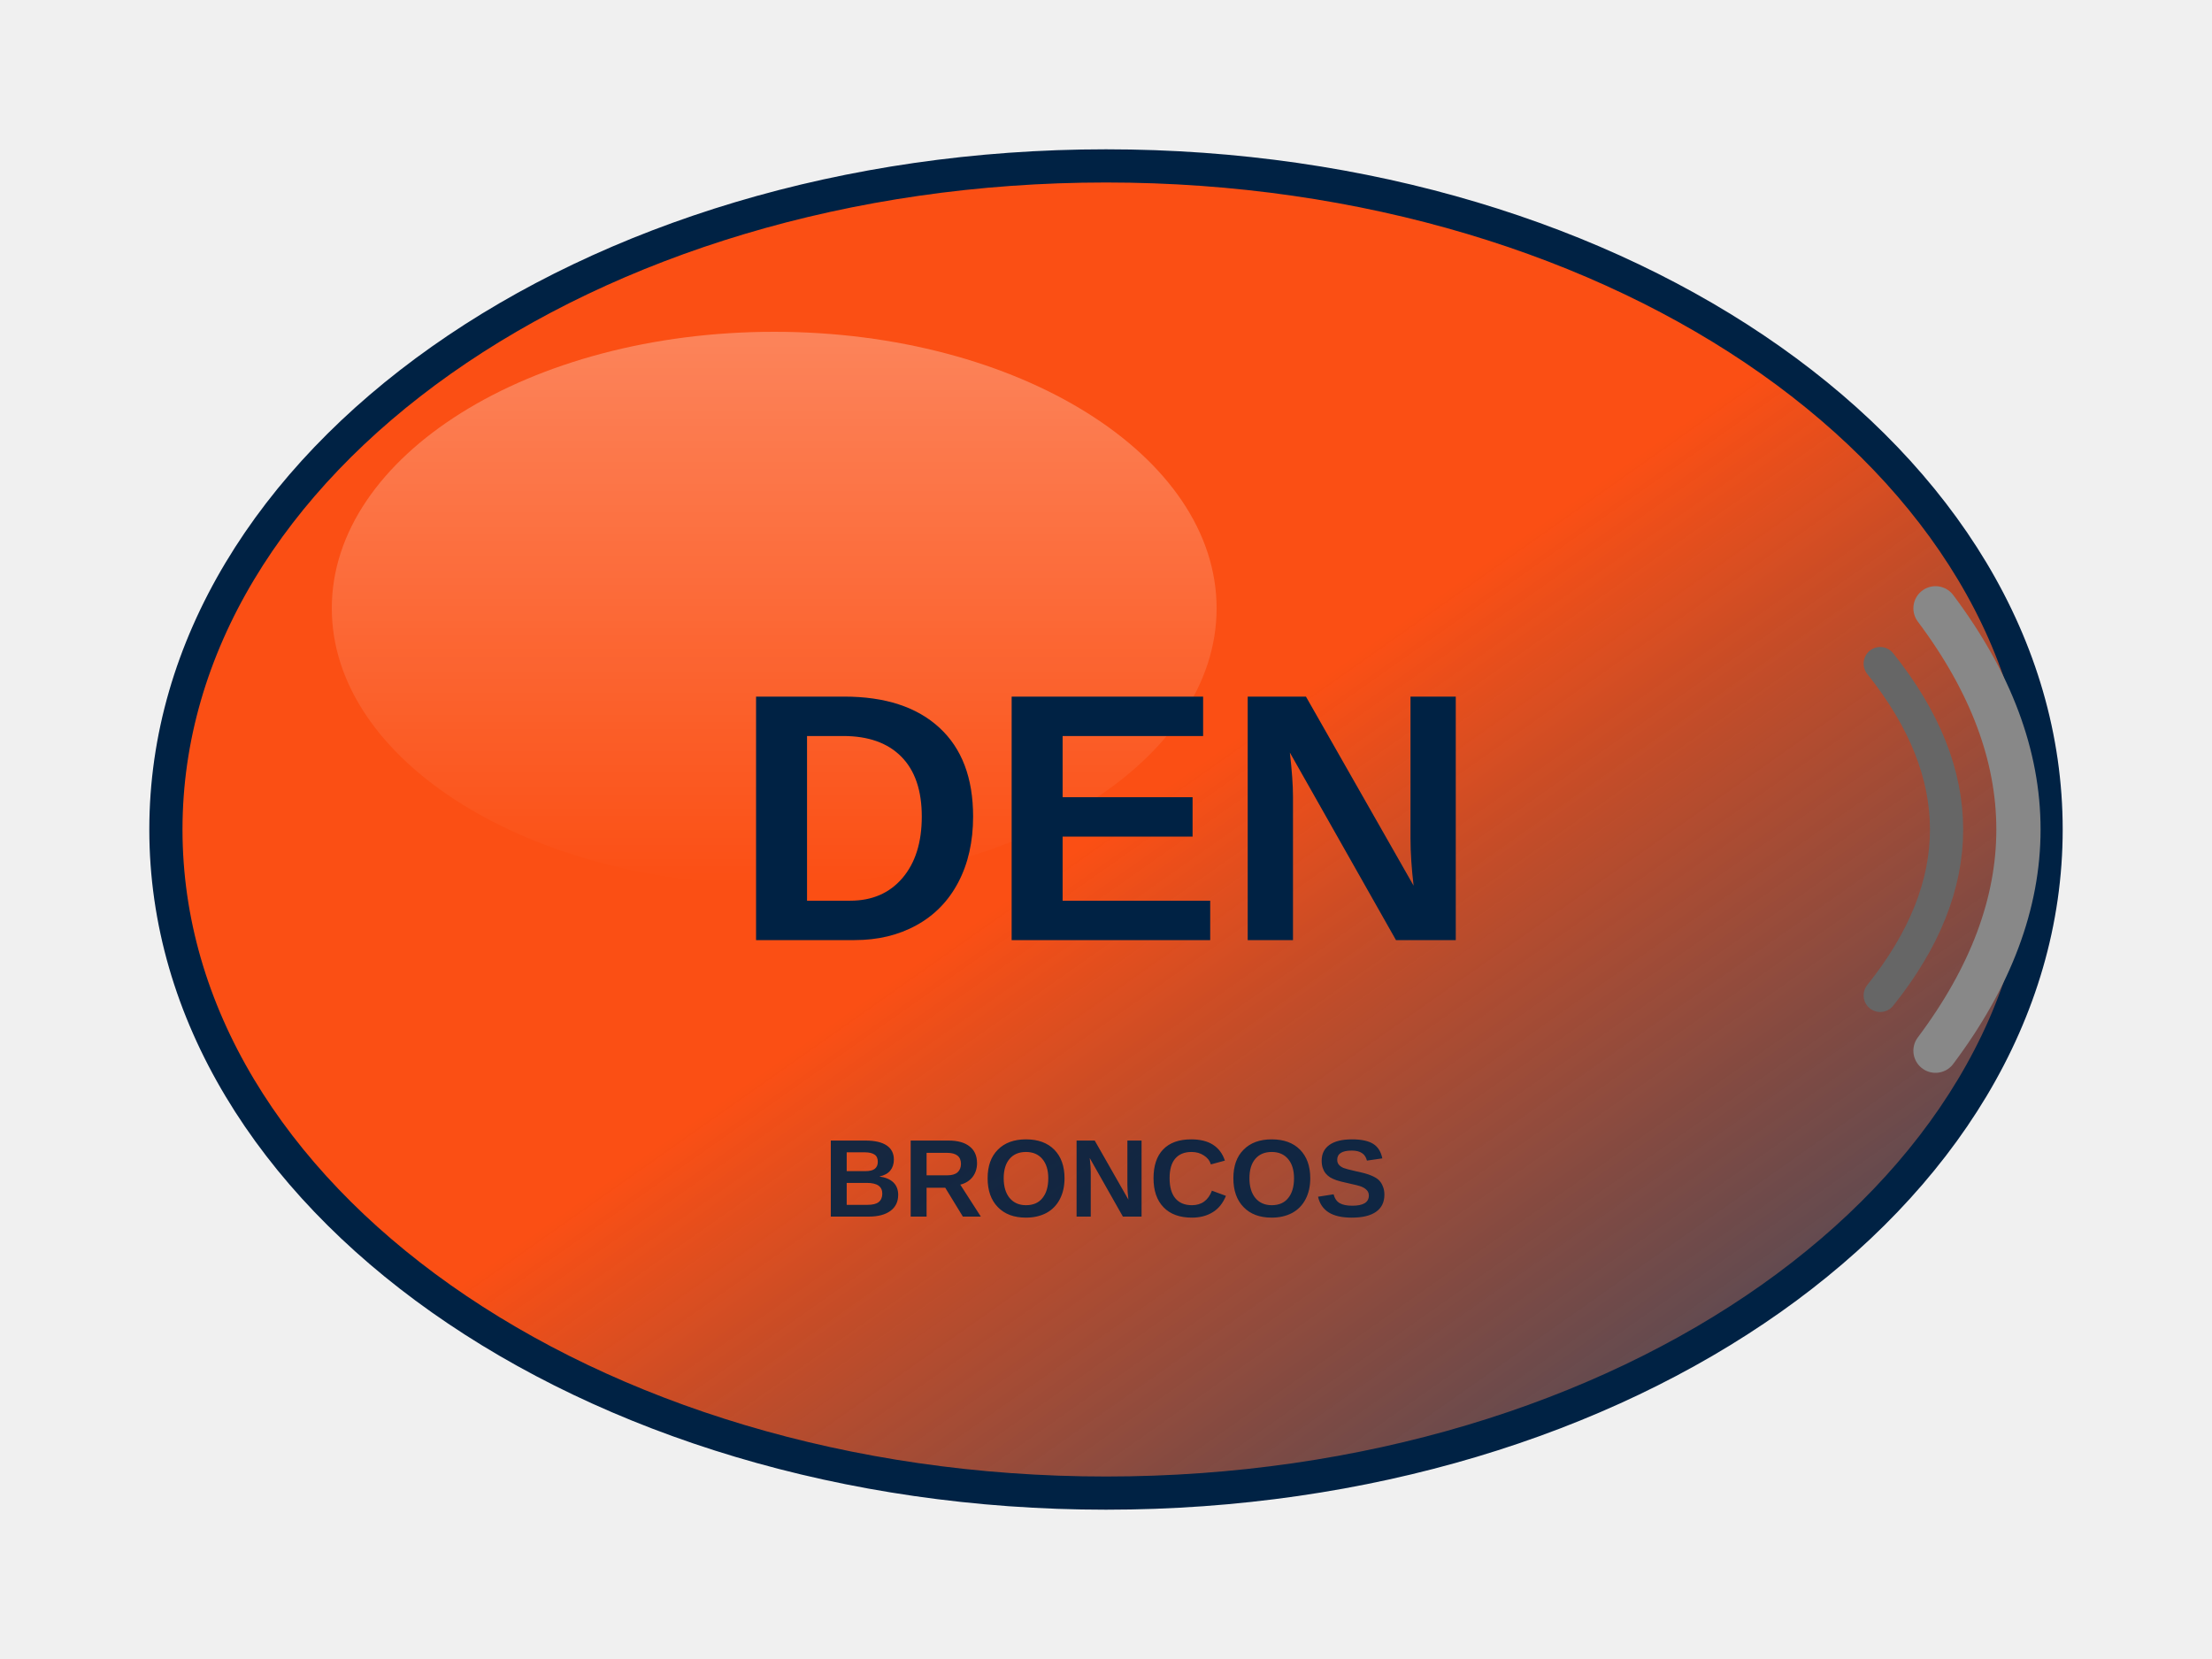
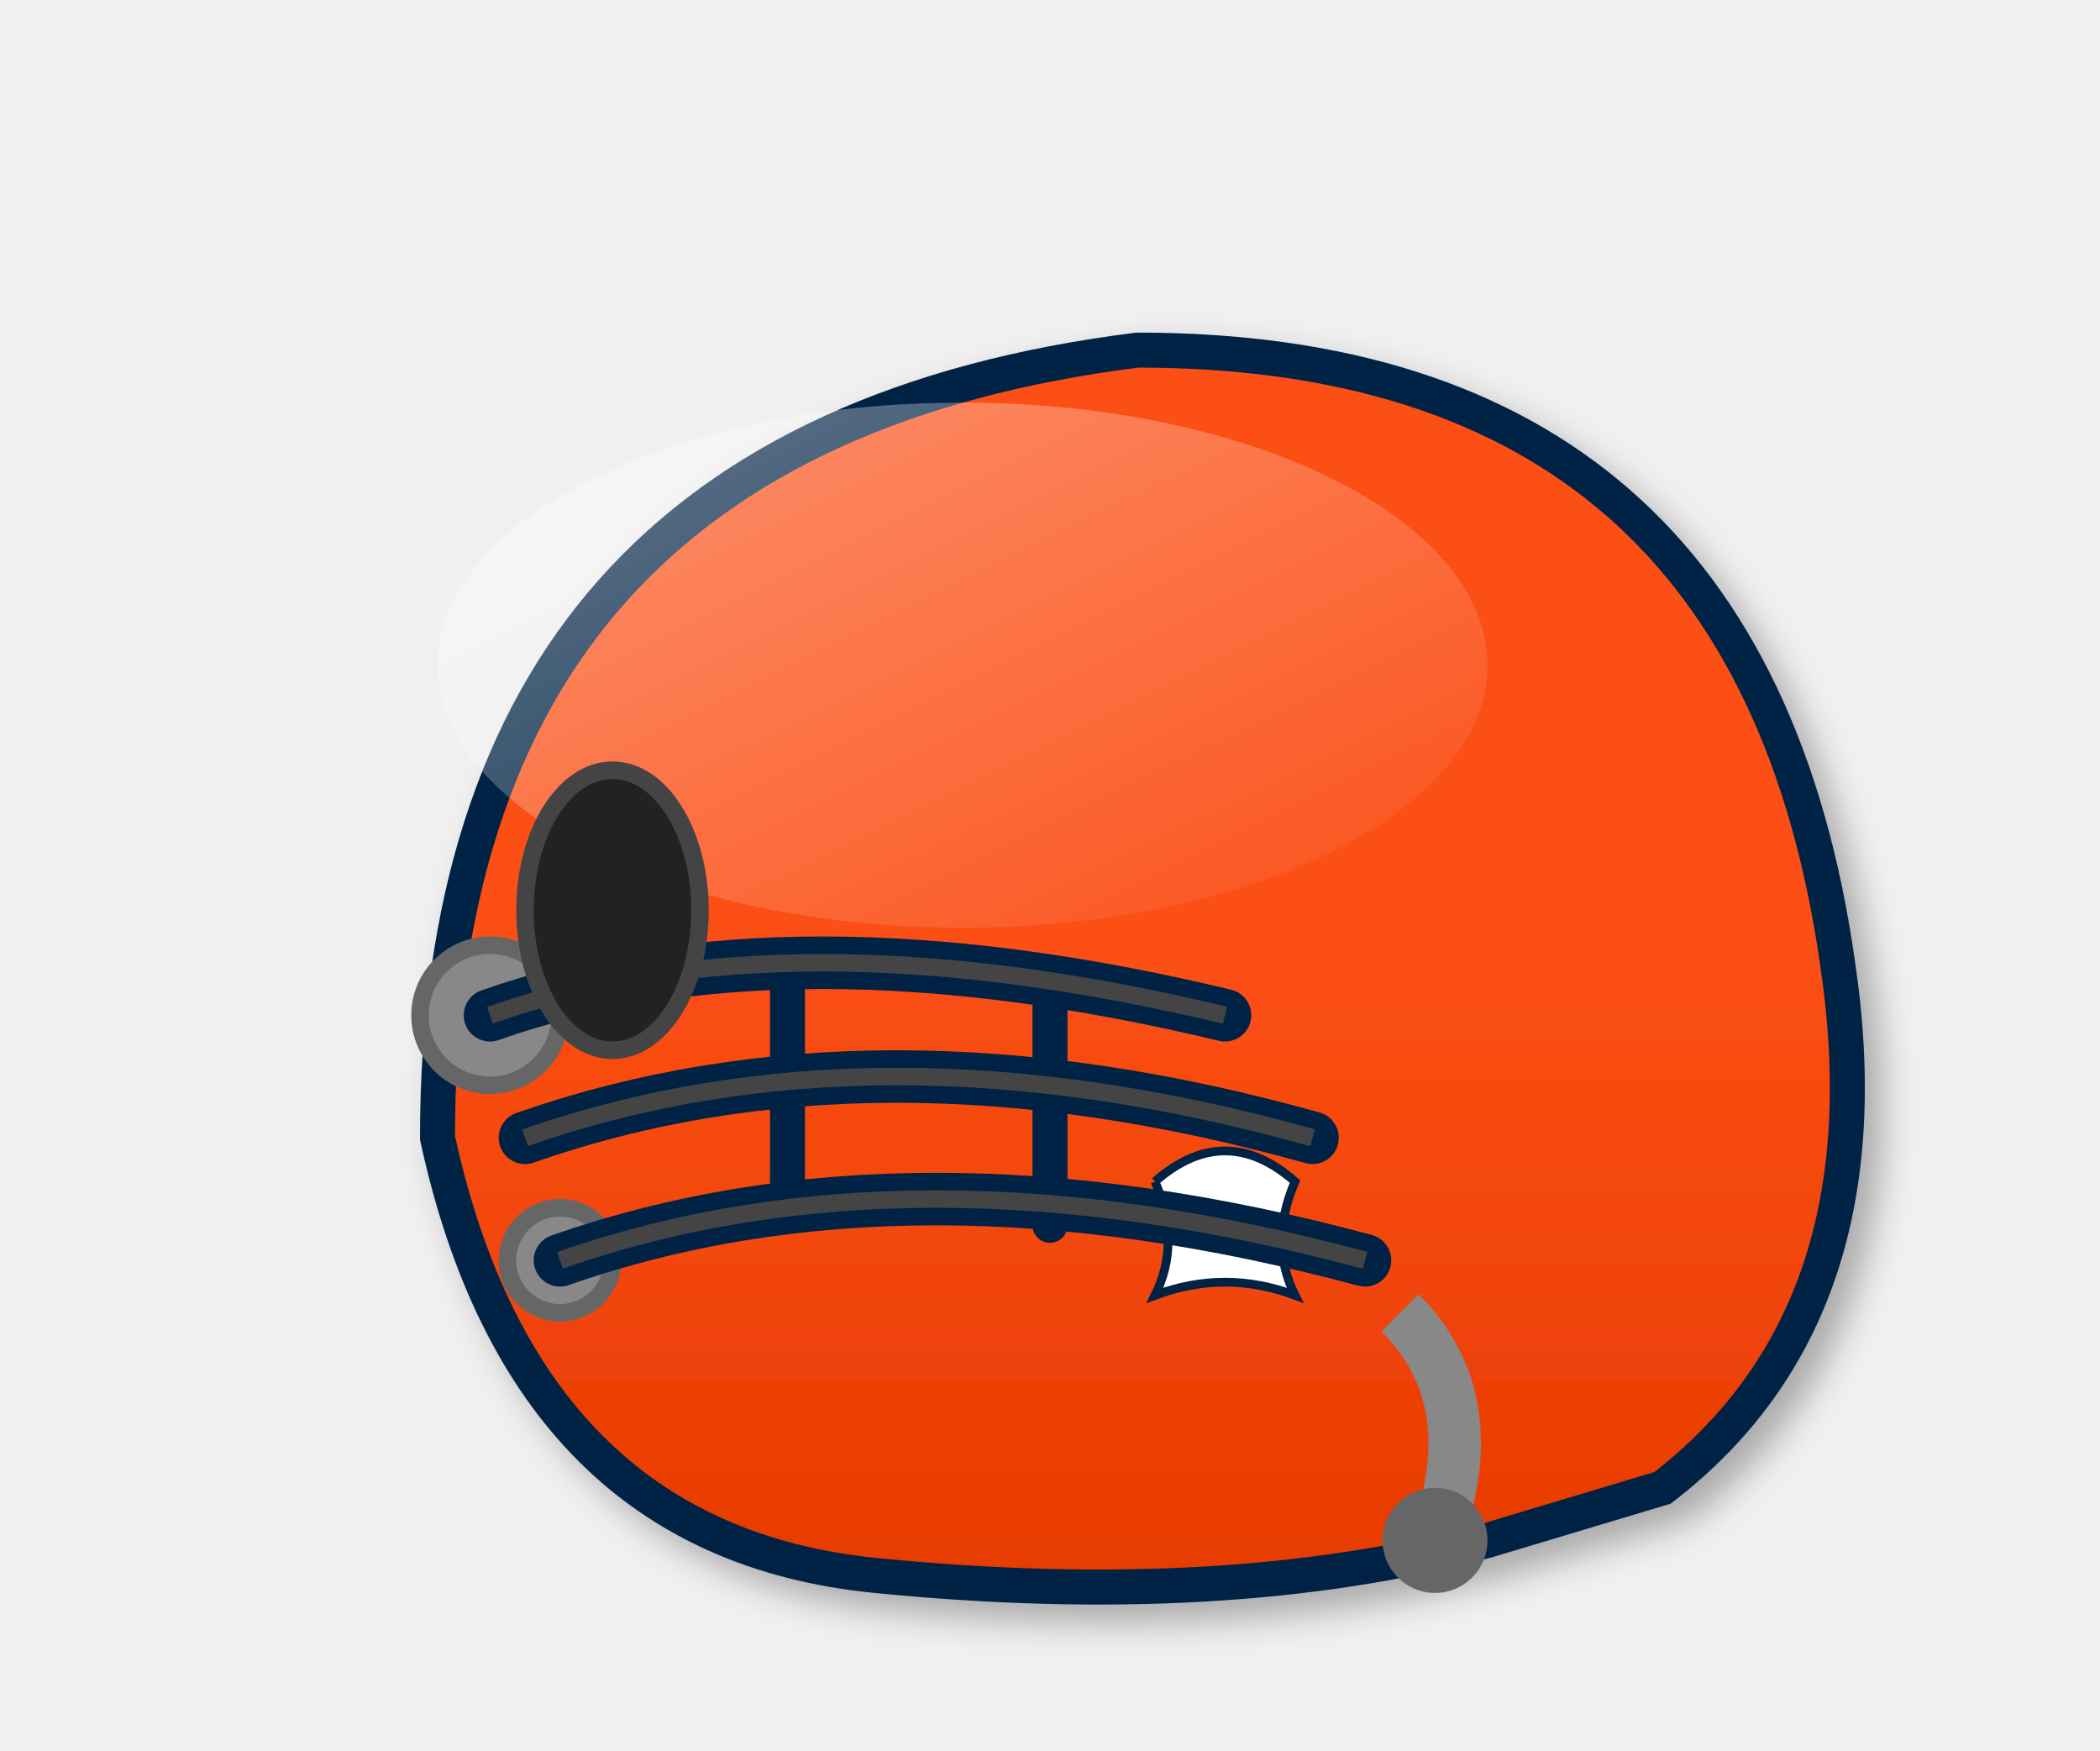
- <svg xmlns="http://www.w3.org/2000/svg" viewBox="0 0 200 150">
+ <svg xmlns="http://www.w3.org/2000/svg" viewBox="0 0 120 100">
  <defs>
-     <linearGradient id="helmetGradDEN" x1="0%" y1="0%" x2="100%" y2="100%">
+     <linearGradient id="helmetShellDEN" x1="0%" y1="0%" x2="0%" y2="100%">
      <stop offset="0%" style="stop-color:#FB4F14;stop-opacity:1" />
      <stop offset="50%" style="stop-color:#FB4F14;stop-opacity:1" />
-       <stop offset="100%" style="stop-color:#002244;stop-opacity:0.8" />
+       <stop offset="100%" style="stop-color:#e73b00;stop-opacity:1" />
    </linearGradient>
-     <linearGradient id="highlightDEN" x1="0%" y1="0%" x2="0%" y2="100%">
-       <stop offset="0%" style="stop-color:#ffffff;stop-opacity:0.3" />
+     <linearGradient id="helmetHighlightDEN" x1="0%" y1="0%" x2="100%" y2="100%">
+       <stop offset="0%" style="stop-color:#ffffff;stop-opacity:0.4" />
      <stop offset="100%" style="stop-color:#ffffff;stop-opacity:0" />
    </linearGradient>
+     <filter id="shadowDEN" x="-20%" y="-20%" width="140%" height="140%">
+       <feDropShadow dx="1" dy="1" stdDeviation="1" flood-opacity="0.3" />
+     </filter>
  </defs>
-   <ellipse cx="100" cy="75" rx="85" ry="60" fill="url(#helmetGradDEN)" stroke="#002244" stroke-width="3" />
-   <ellipse cx="70" cy="55" rx="40" ry="25" fill="url(#highlightDEN)" />
-   <path d="M 175 55 Q 190 75 175 95" fill="none" stroke="#888888" stroke-width="4" stroke-linecap="round" />
-   <path d="M 170 60 Q 182 75 170 90" fill="none" stroke="#666666" stroke-width="3" stroke-linecap="round" />
-   <text x="100" y="85" font-family="Arial, sans-serif" font-size="32" font-weight="bold" text-anchor="middle" fill="#002244" style="text-shadow: 1px 1px 2px rgba(0,0,0,0.5);">
-     DEN
-   </text>
-   <text x="100" y="110" font-family="Arial, sans-serif" font-size="10" font-weight="600" text-anchor="middle" fill="#002244" opacity="0.9">
-     BRONCOS
-   </text>
+   <path d="M 25 65 Q 25 25 65 20 Q 100 20 105 55 Q 108 75 95 85 L 85 88 Q 70 92 50 90 Q 30 88 25 65 Z" fill="url(#helmetShellDEN)" stroke="#002244" stroke-width="2" filter="url(#shadowDEN)" />
+   <ellipse cx="55" cy="38" rx="30" ry="15" fill="url(#helmetHighlightDEN)" />
+   <g transform="translate(45, 45) scale(0.5)">
+     <path d="M 42 45 Q 50 38 58 45 Q 55 52 58 58 Q 50 55 42 58 Q 45 52 42 45" fill="#FFFFFF" stroke="#002244" stroke-width="1" />
+   </g>
+   <circle cx="28" cy="58" r="4" fill="#888888" stroke="#666666" stroke-width="1" />
+   <circle cx="32" cy="72" r="3" fill="#888888" stroke="#666666" stroke-width="1" />
+   <g stroke="#002244" stroke-width="3" fill="none" stroke-linecap="round">
+     <path d="M 28 58 Q 45 52 70 58" />
+     <path d="M 30 65 Q 50 58 75 65" />
+     <path d="M 32 72 Q 52 65 78 72" />
+     <path d="M 45 55 L 45 68" stroke-width="2" />
+     <path d="M 60 57 L 60 70" stroke-width="2" />
+   </g>
+   <path d="M 28 58 Q 45 52 70 58" stroke="#444444" stroke-width="1" fill="none" />
+   <path d="M 30 65 Q 50 58 75 65" stroke="#444444" stroke-width="1" fill="none" />
+   <path d="M 32 72 Q 52 65 78 72" stroke="#444444" stroke-width="1" fill="none" />
+   <ellipse cx="35" cy="52" rx="5" ry="8" fill="#222222" stroke="#444444" stroke-width="1" />
+   <path d="M 80 75 Q 85 80 82 88" stroke="#888888" stroke-width="3" fill="none" />
+   <circle cx="82" cy="88" r="3" fill="#666666" />
</svg>
